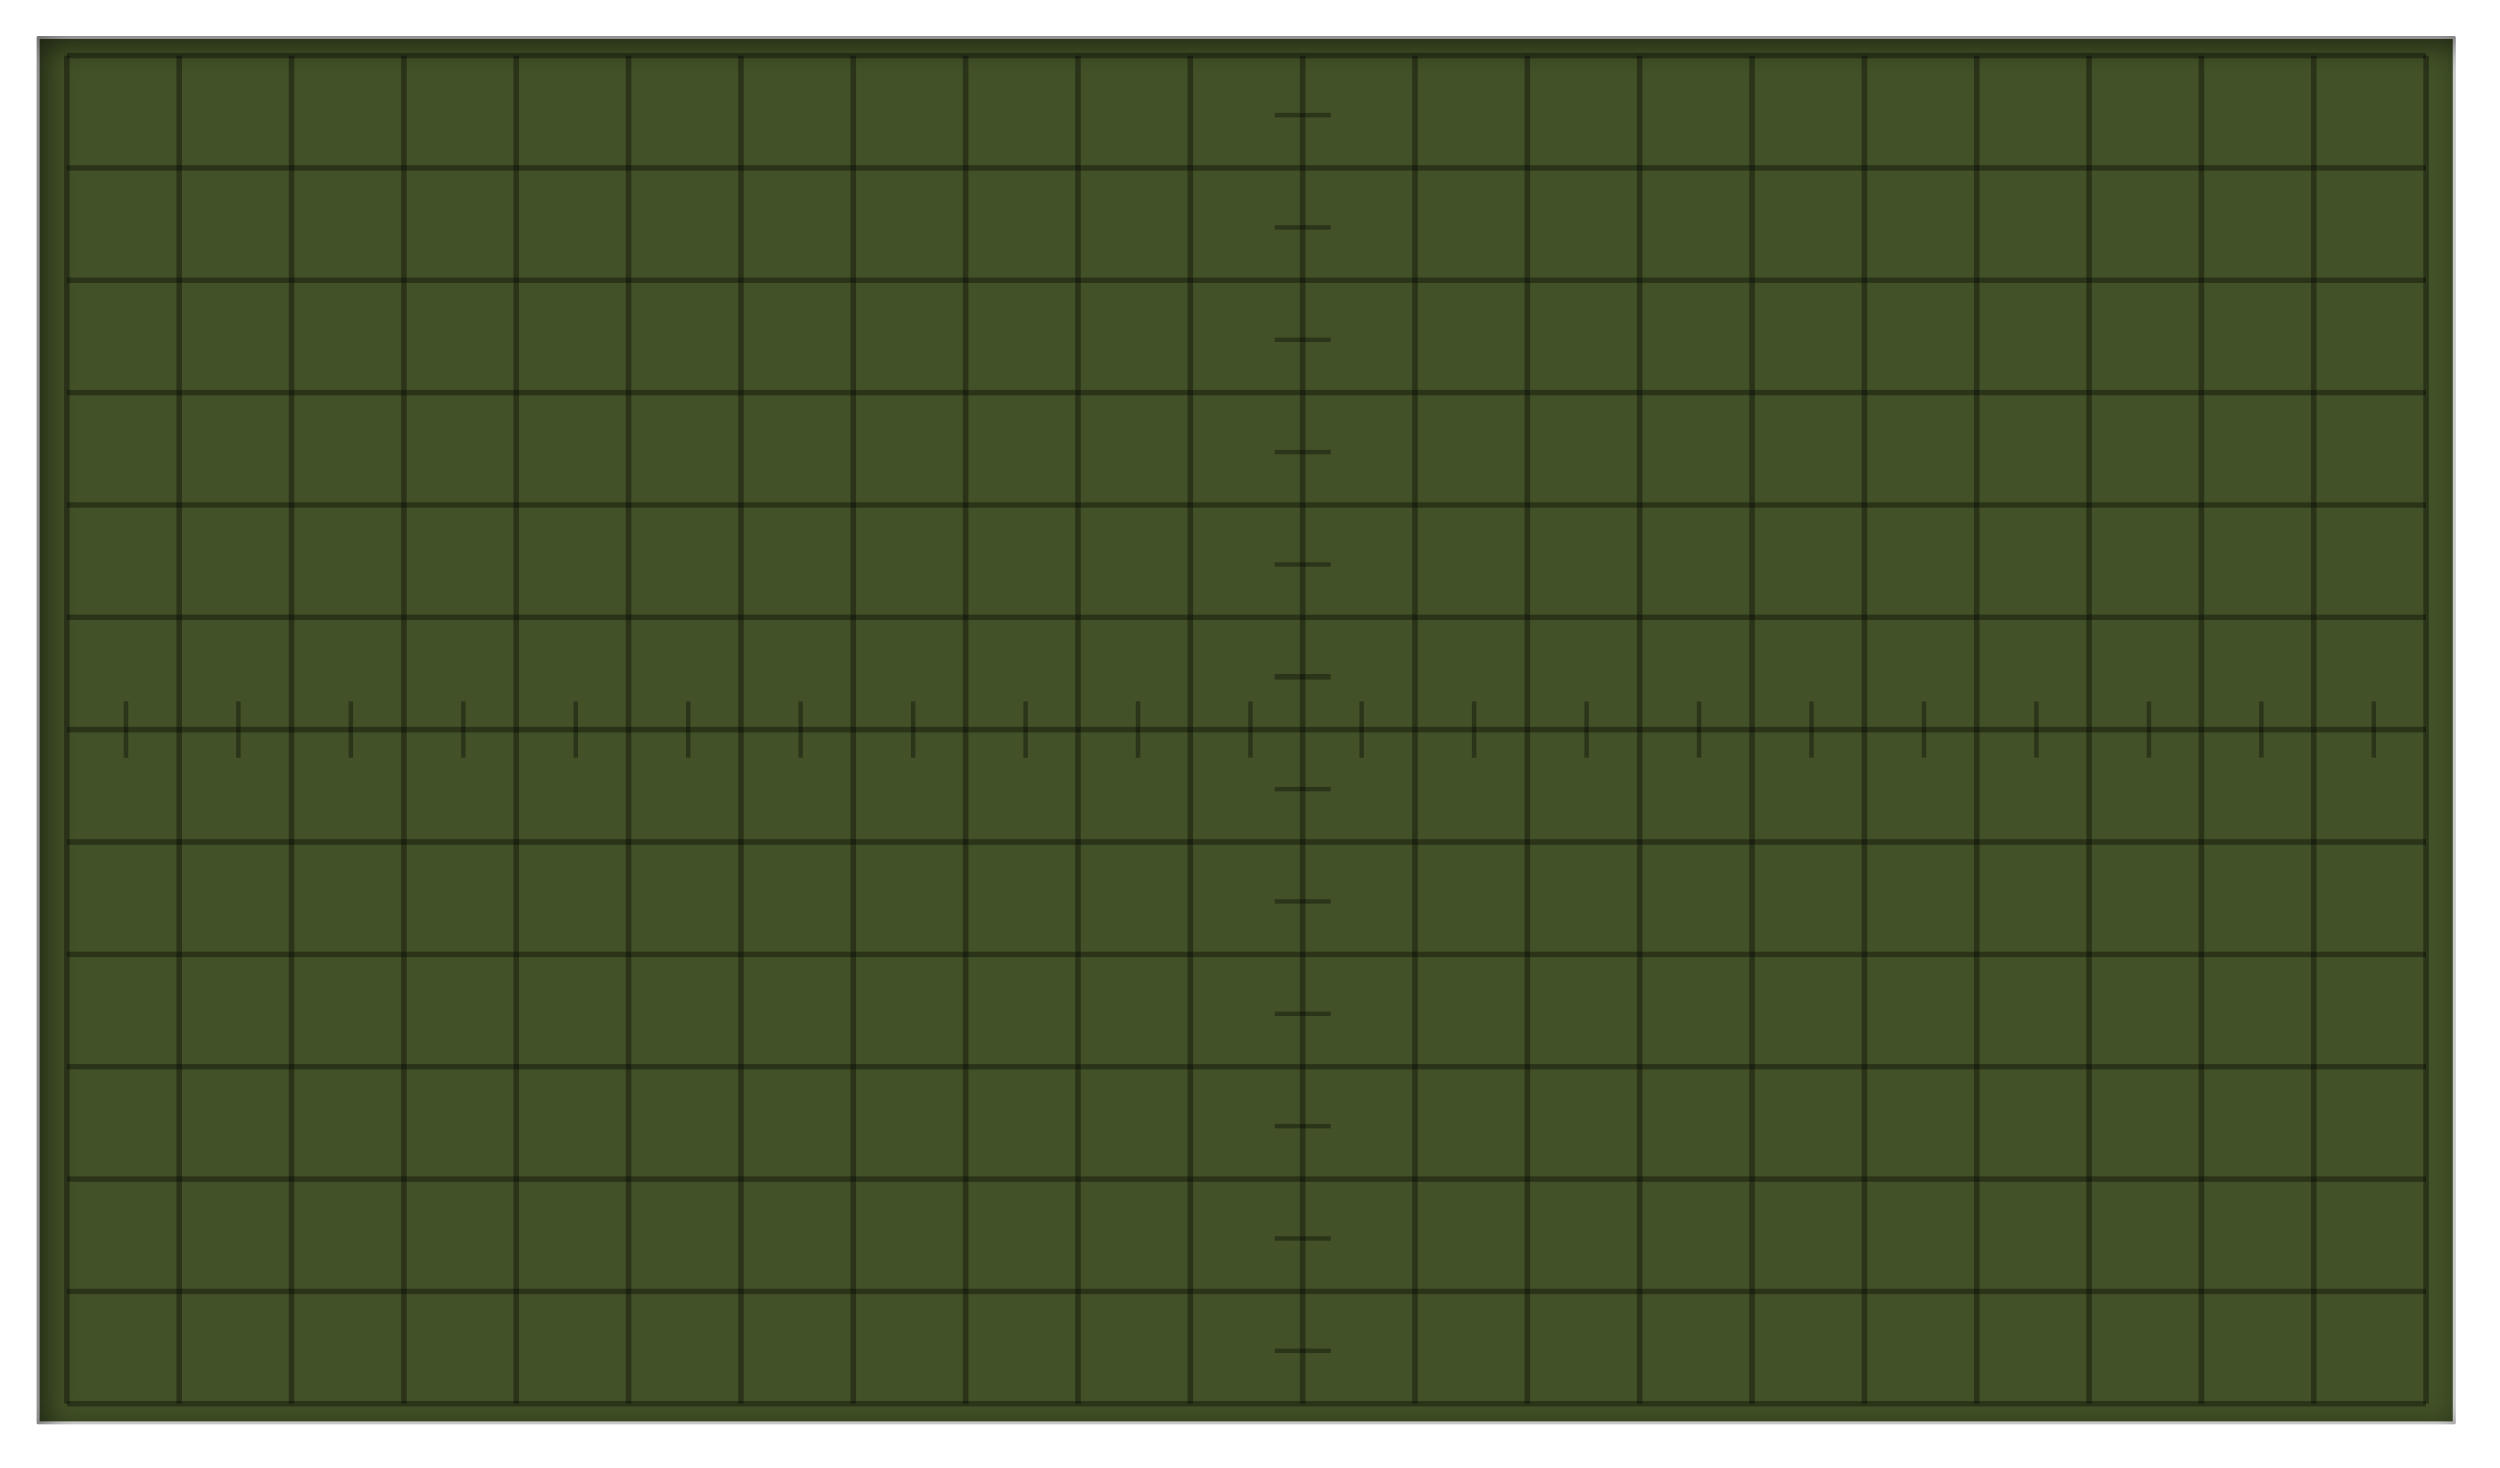
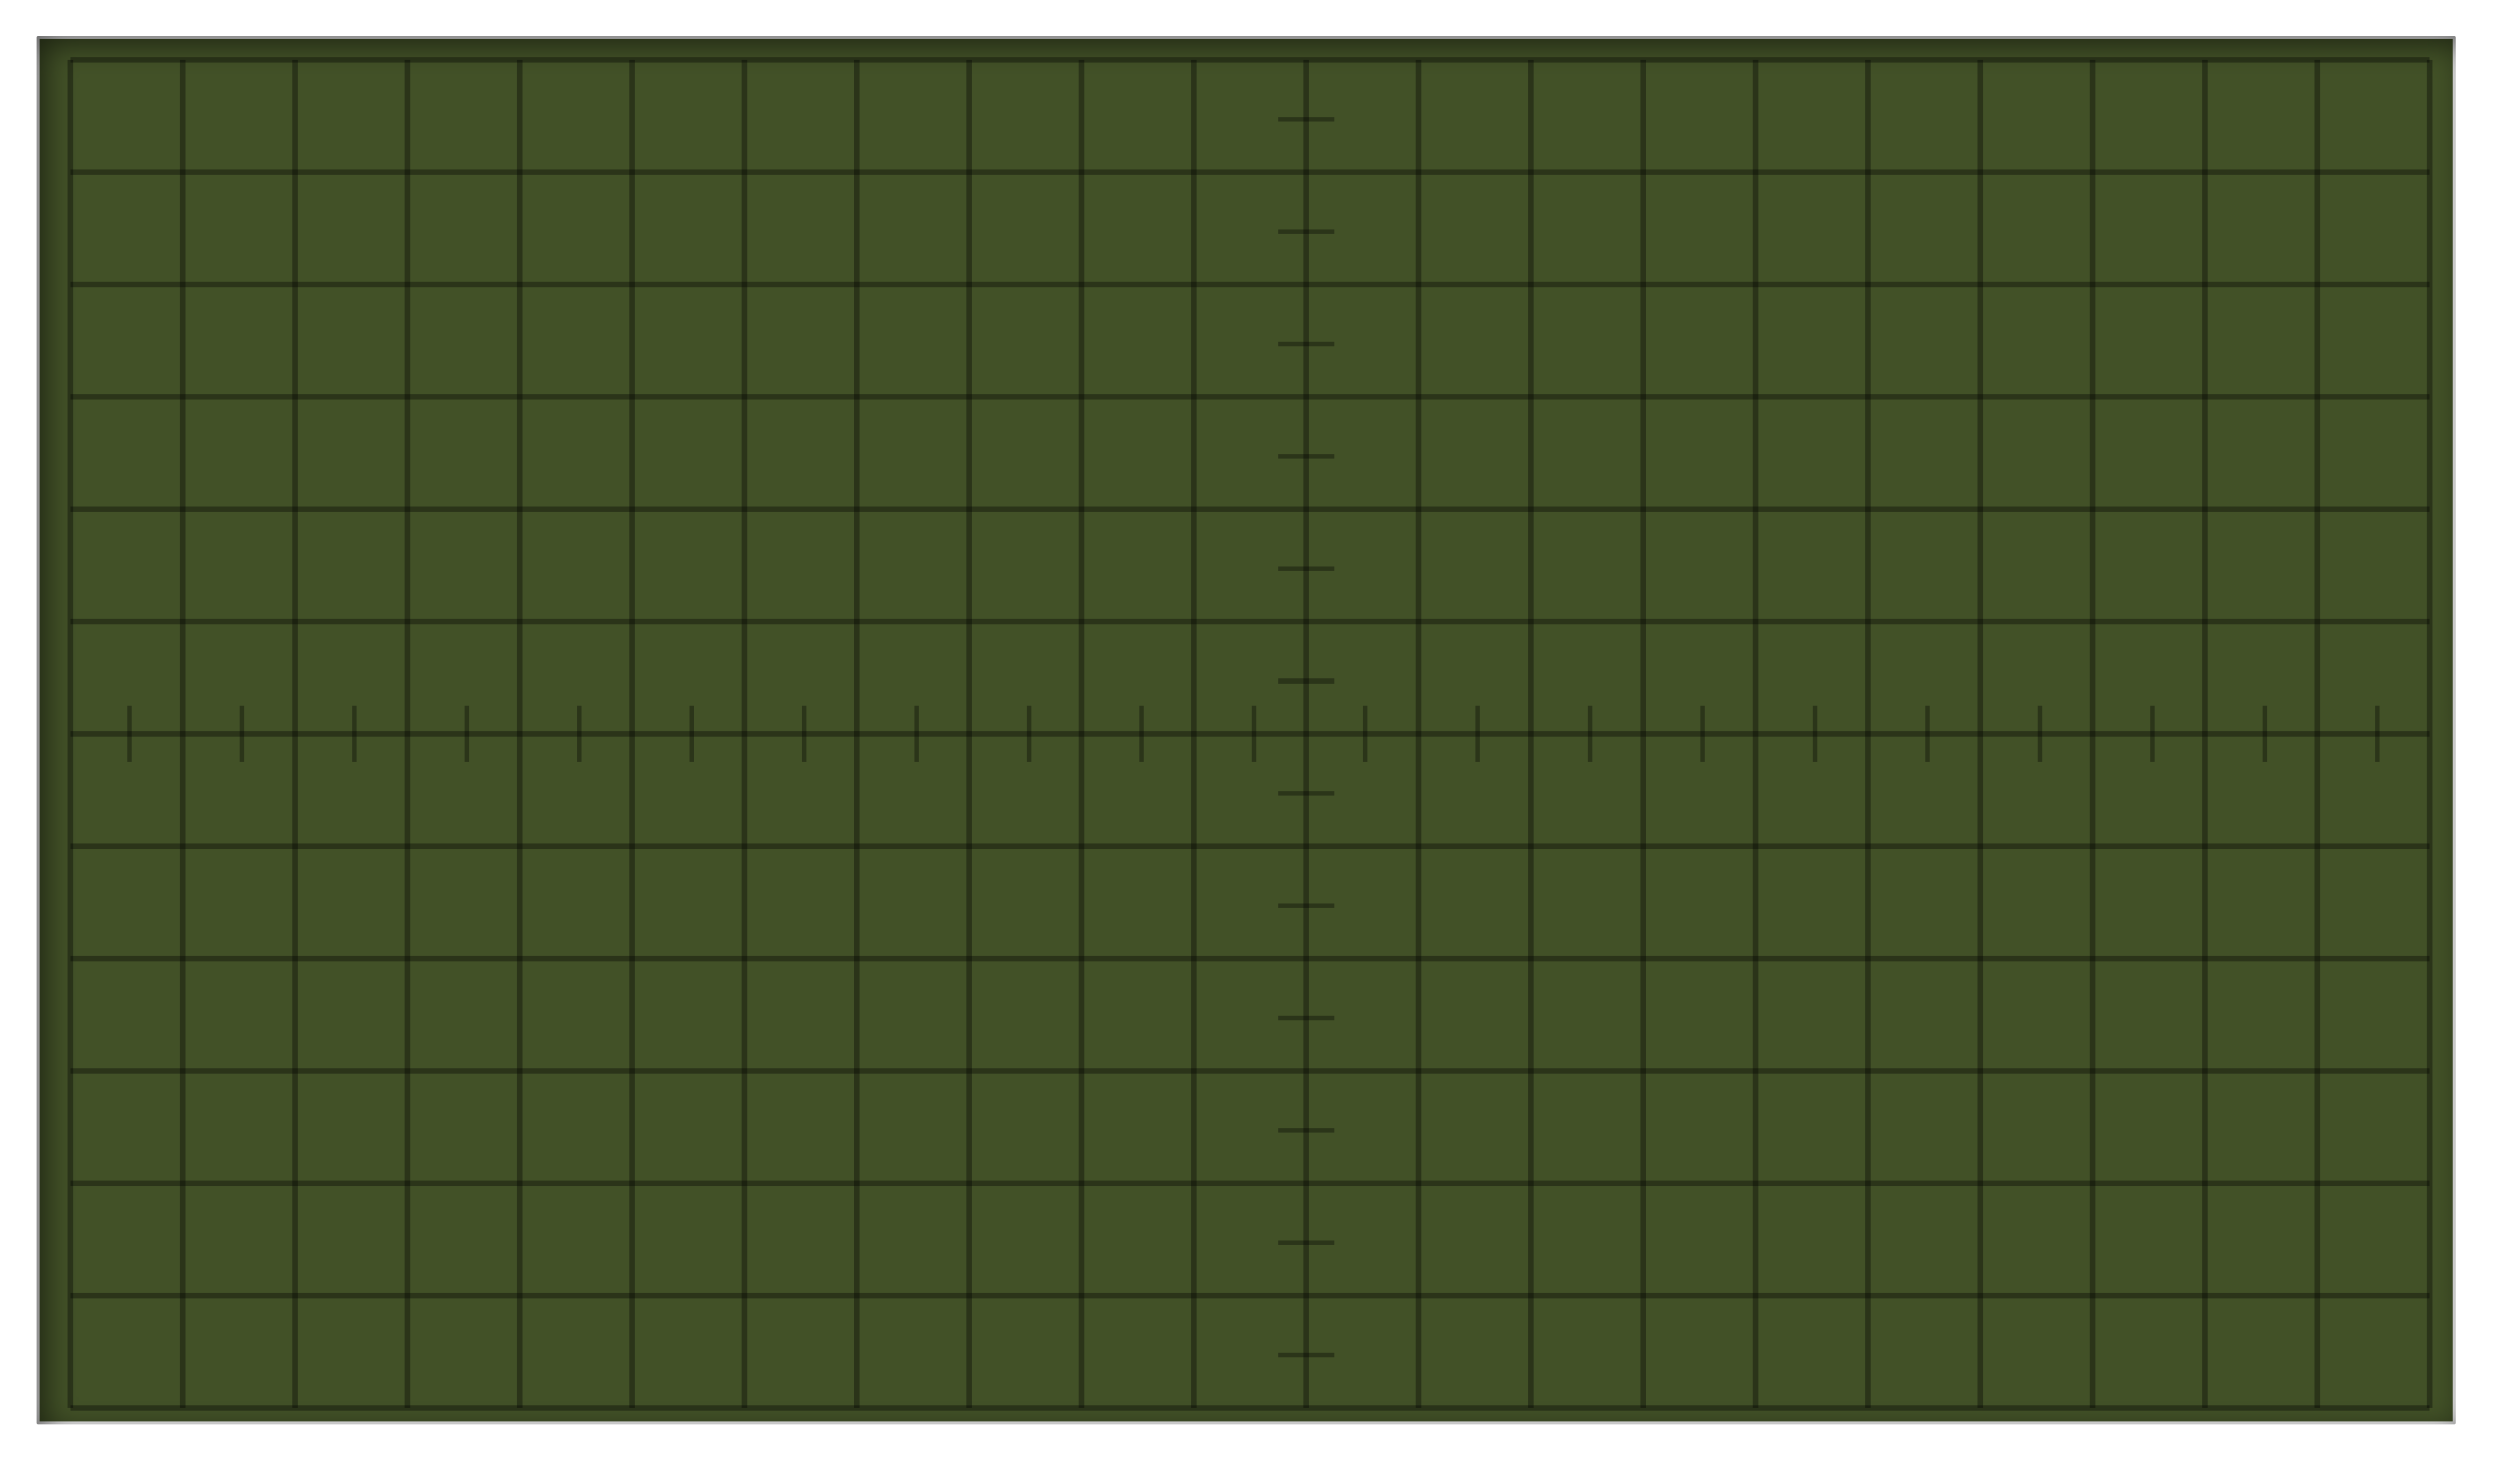
<svg xmlns="http://www.w3.org/2000/svg" width="222.54" height="130.66" version="1.1" viewBox="0 0 58.879 34.572">
  <defs>
    <filter id="filter1566" x="-.016" y="-.027" width="1.035" height="1.06" color-interpolation-filters="sRGB">
      <feFlood flood-color="rgb(0,0,0)" flood-opacity=".592" result="flood" />
      <feComposite in="flood" in2="SourceGraphic" operator="out" result="composite1" />
      <feGaussianBlur in="composite1" result="blur" stdDeviation="0.4" />
      <feOffset dx="0.2" dy="0.2" result="offset" />
      <feComposite in="offset" in2="SourceGraphic" operator="atop" result="composite2" />
    </filter>
  </defs>
-   <rect transform="matrix(.89692 0 0 .88279 -4.7334 -7.1297)" x="6.276" y="9.076" width="63.448" height="36.963" fill="#425127" filter="url(#filter1566)" stroke="#efefef" stroke-linejoin="round" stroke-width=".079" />
-   <g fill="none" stroke="#000">
+   <rect transform="matrix(.89692 0 0 .88279 -4.7334 -7.1298)" x="6.276" y="9.076" width="63.448" height="36.963" fill="#425127" filter="url(#filter1566)" stroke="#efefef" stroke-linejoin="round" stroke-width=".079" />
+   <g transform="translate(.082925 .09975)" fill="none" stroke="#000">
    <g transform="matrix(1.0001 0 0 .92308 -2.3961 .089872)" opacity=".352" stroke-width=".132">
      <path d="m3.968 1.323v34.396" />
      <path d="m6.614 1.323v34.396" />
      <path d="m9.26 1.323v34.396" />
      <path d="m11.906 1.323v34.396" />
      <path d="m14.551 1.323v34.396" />
      <path d="m17.197 1.323v34.396" />
      <path d="m19.843 1.323v34.396" />
      <path d="m22.489 1.323v34.396" />
      <path d="m25.135 1.323v34.396" />
      <path d="m27.781 1.323v34.396" />
      <path d="m30.427 1.323v34.396" />
      <path d="m33.072 1.323v34.396" />
      <path d="m35.718 1.323v34.396" />
      <path d="m38.364 1.323v34.396" />
      <path d="m41.01 1.323v34.396" />
      <path d="m43.656 1.323v34.396" />
      <path d="m46.302 1.323v34.396" />
      <path d="m48.948 1.323v34.396" />
      <path d="m51.593 1.323v34.396" />
      <path d="m54.239 1.323v34.396" />
      <path d="m56.885 1.323v34.396" />
      <path d="m59.531 1.323v34.396" />
    </g>
    <g>
      <g stroke-width=".128">
        <path d="m1.575 3.955h55.563" opacity=".352" />
        <path d="m1.575 1.31h55.563" opacity=".352" />
        <path d="m1.575 6.601h55.563" opacity=".352" />
        <path d="m1.575 9.247h55.563" opacity=".352" />
        <path d="m1.575 11.894h55.563" opacity=".352" />
        <path d="m1.575 14.54h55.563" opacity=".352" />
      </g>
      <path d="m1.575 17.186h55.563" opacity=".352" stroke-width=".132" />
      <path d="m1.575 19.832h55.563" opacity=".352" stroke-width=".132" />
      <g stroke-width=".128">
        <path d="m1.575 22.479h55.563" opacity=".352" />
        <path d="m1.575 25.125h55.563" opacity=".352" />
        <path d="m1.575 27.771h55.563" opacity=".352" />
        <path d="m1.575 30.417h55.563" opacity=".352" />
        <path d="m1.575 33.063h55.563" opacity=".352" />
      </g>
      <g stroke-width=".105">
        <path d="m2.965 16.523v1.323" opacity=".35" />
        <path d="m5.613 16.523v1.323" opacity=".35" />
        <path d="m8.262 16.523v1.323" opacity=".35" />
        <path d="m10.911 16.523v1.323" opacity=".35" />
        <path d="m13.559 16.523v1.323" opacity=".35" />
        <path d="m16.208 16.523v1.323" opacity=".35" />
        <path d="m18.856 16.523v1.323" opacity=".35" />
        <path d="m21.505 16.523v1.323" opacity=".35" />
        <path d="m24.154 16.523v1.323" opacity=".35" />
        <path d="m26.802 16.523v1.323" opacity=".35" />
        <path d="m29.451 16.523v1.323" opacity=".35" />
      </g>
      <g stroke-width=".105">
        <path d="m32.069 16.523v1.323" opacity=".35" />
        <path d="m34.718 16.523v1.323" opacity=".35" />
        <path d="m37.367 16.523v1.323" opacity=".35" />
        <path d="m40.016 16.523v1.323" opacity=".35" />
        <path d="m42.665 16.523v1.323" opacity=".35" />
        <path d="m45.314 16.523v1.323" opacity=".35" />
        <path d="m47.963 16.523v1.323" opacity=".35" />
        <path d="m50.612 16.523v1.323" opacity=".35" />
        <path d="m53.26 16.523v1.323" opacity=".35" />
        <path d="m55.909 16.523v1.323" opacity=".35" />
      </g>
      <g stroke-width=".105">
        <path d="m31.342 2.711-1.322-5.93e-5" opacity=".35" />
        <path d="m31.342 5.357-1.322-5.93e-5" opacity=".35" />
        <path d="m31.342 8.003-1.322-5.93e-5" opacity=".35" />
        <path d="m31.342 10.649-1.322-6e-5" opacity=".35" />
        <path d="m31.342 13.295-1.322-6e-5" opacity=".35" />
      </g>
      <path d="m31.342 15.941-1.322-6e-5" opacity=".35" stroke-width=".132" />
      <g stroke-width=".105">
        <path d="m31.342 18.586-1.322-6e-5" opacity=".35" />
        <path d="m31.342 21.232-1.322-6e-5" opacity=".35" />
        <path d="m31.342 23.878-1.322-6e-5" opacity=".35" />
        <path d="m31.342 26.524-1.322-6e-5" opacity=".35" />
        <path d="m31.342 29.17-1.322-6e-5" opacity=".35" />
        <path d="m31.342 31.816-1.322-6e-5" opacity=".35" />
      </g>
    </g>
  </g>
</svg>
